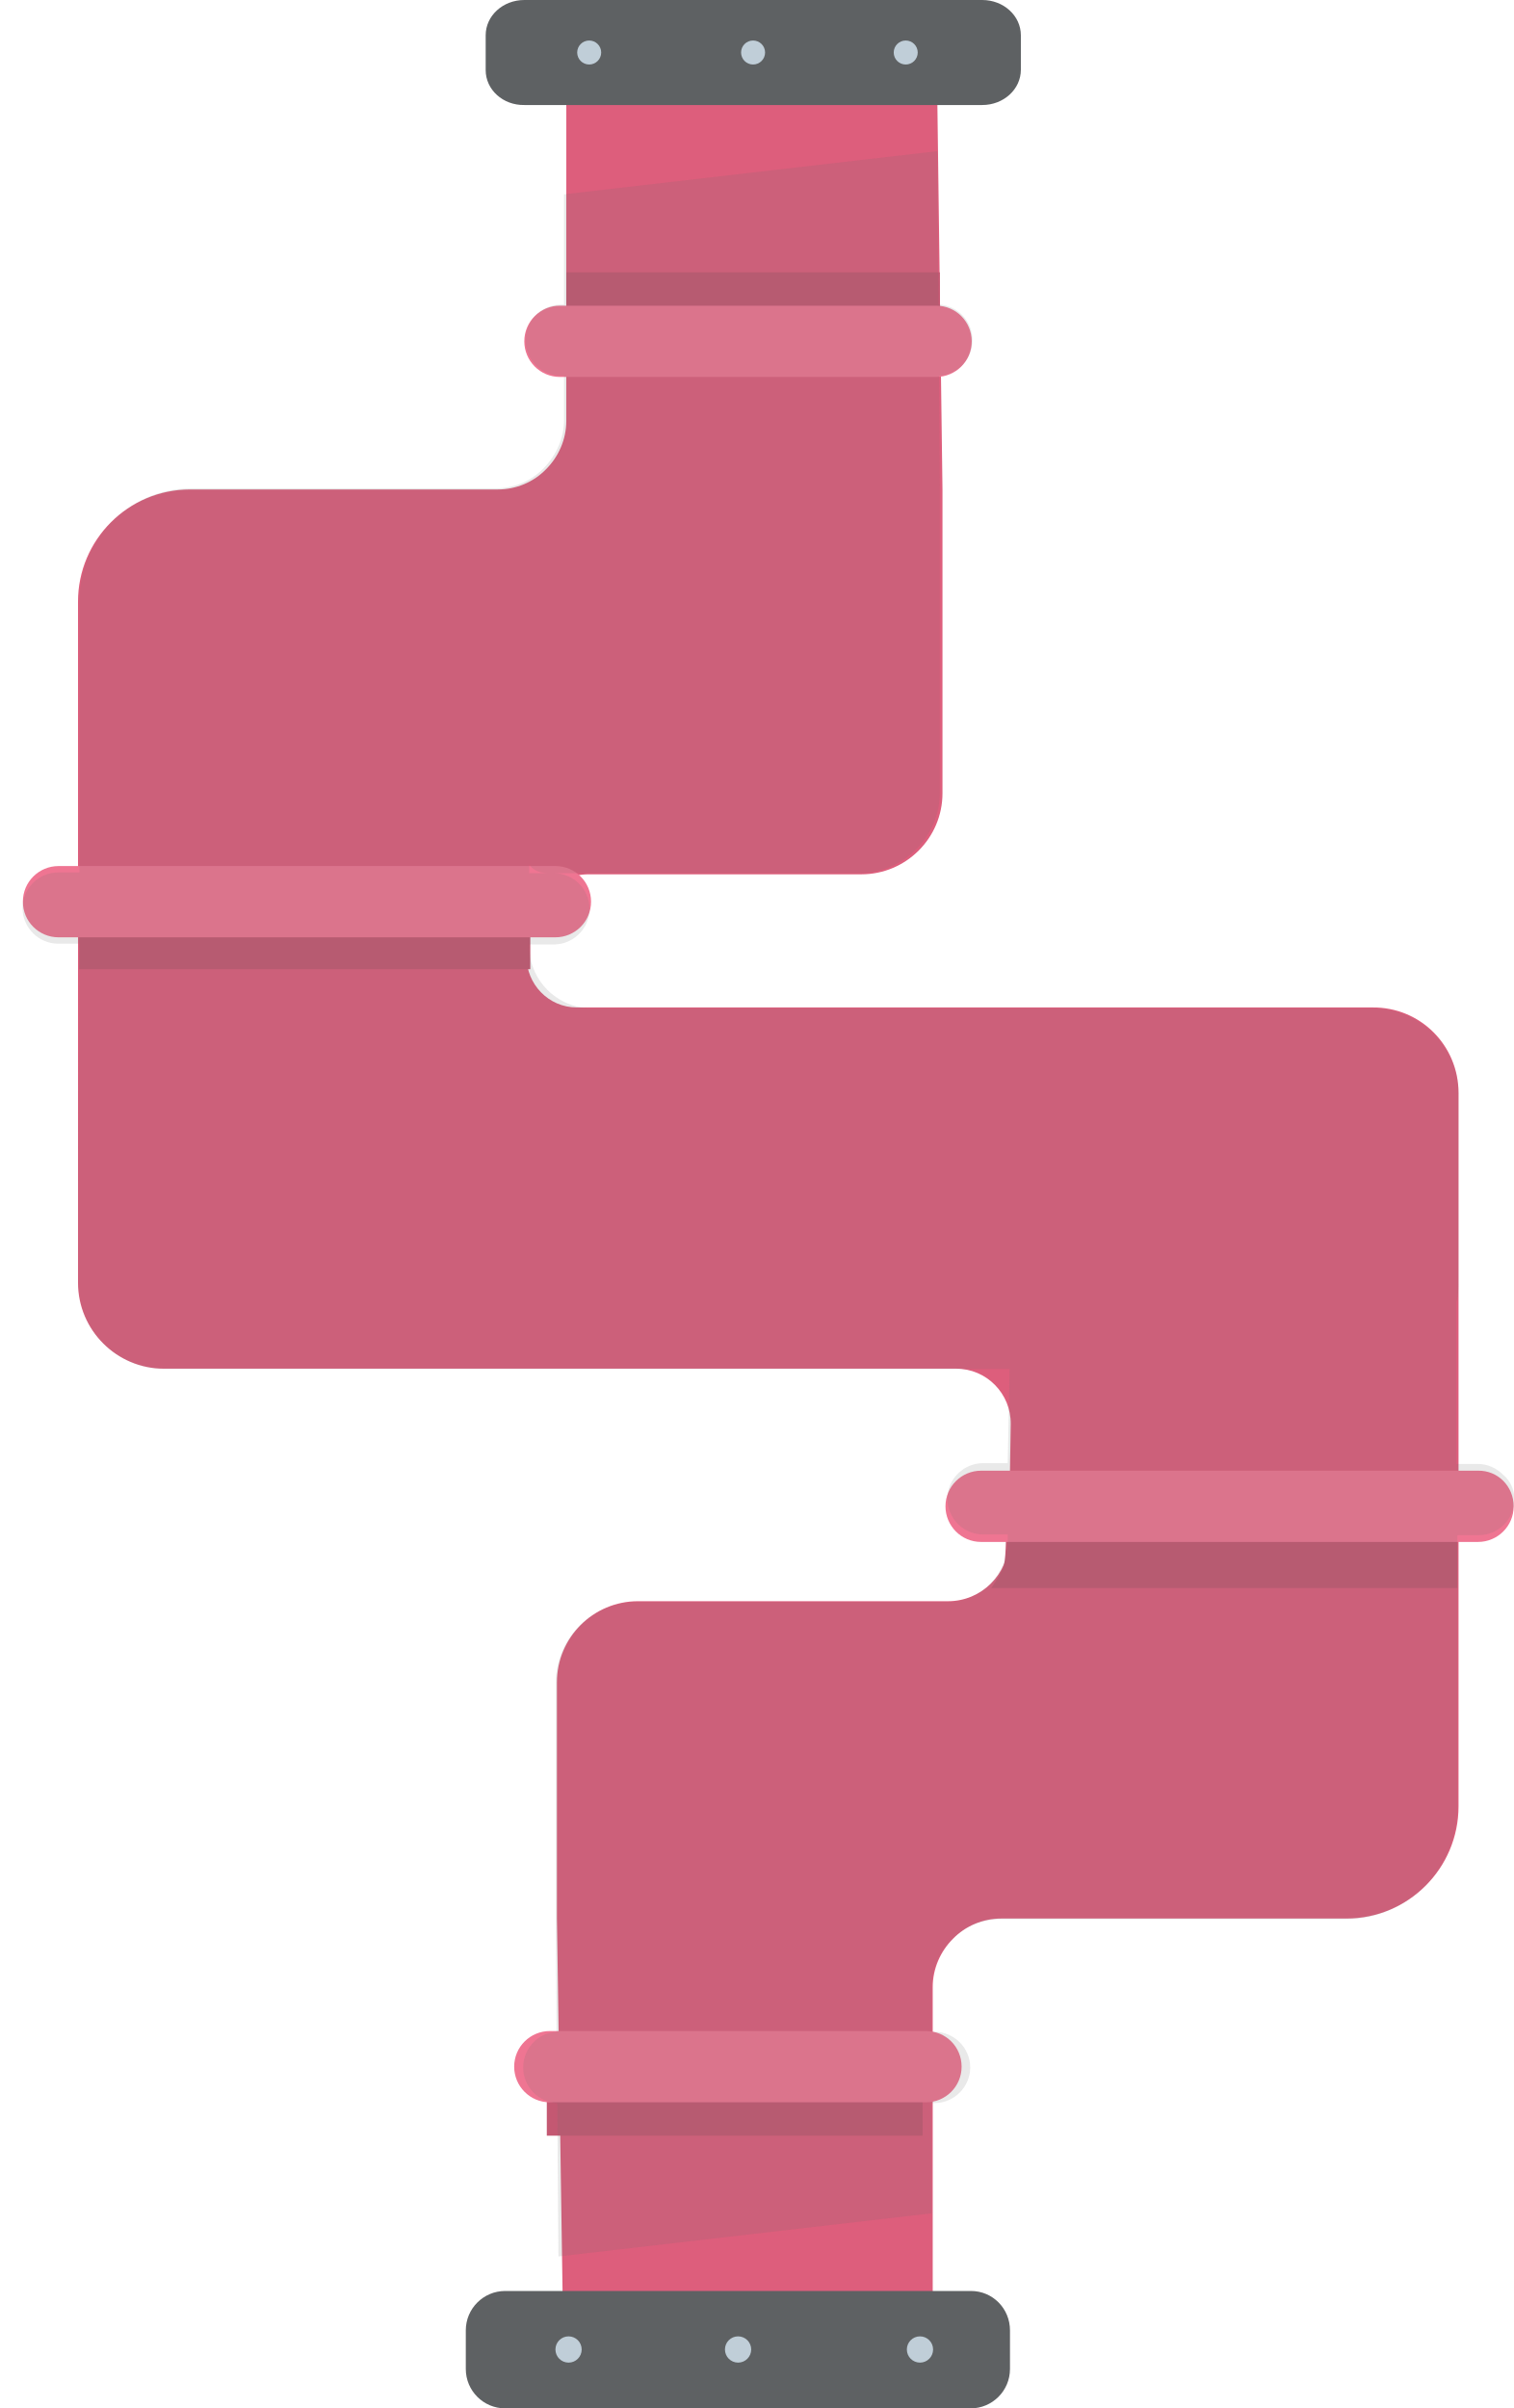
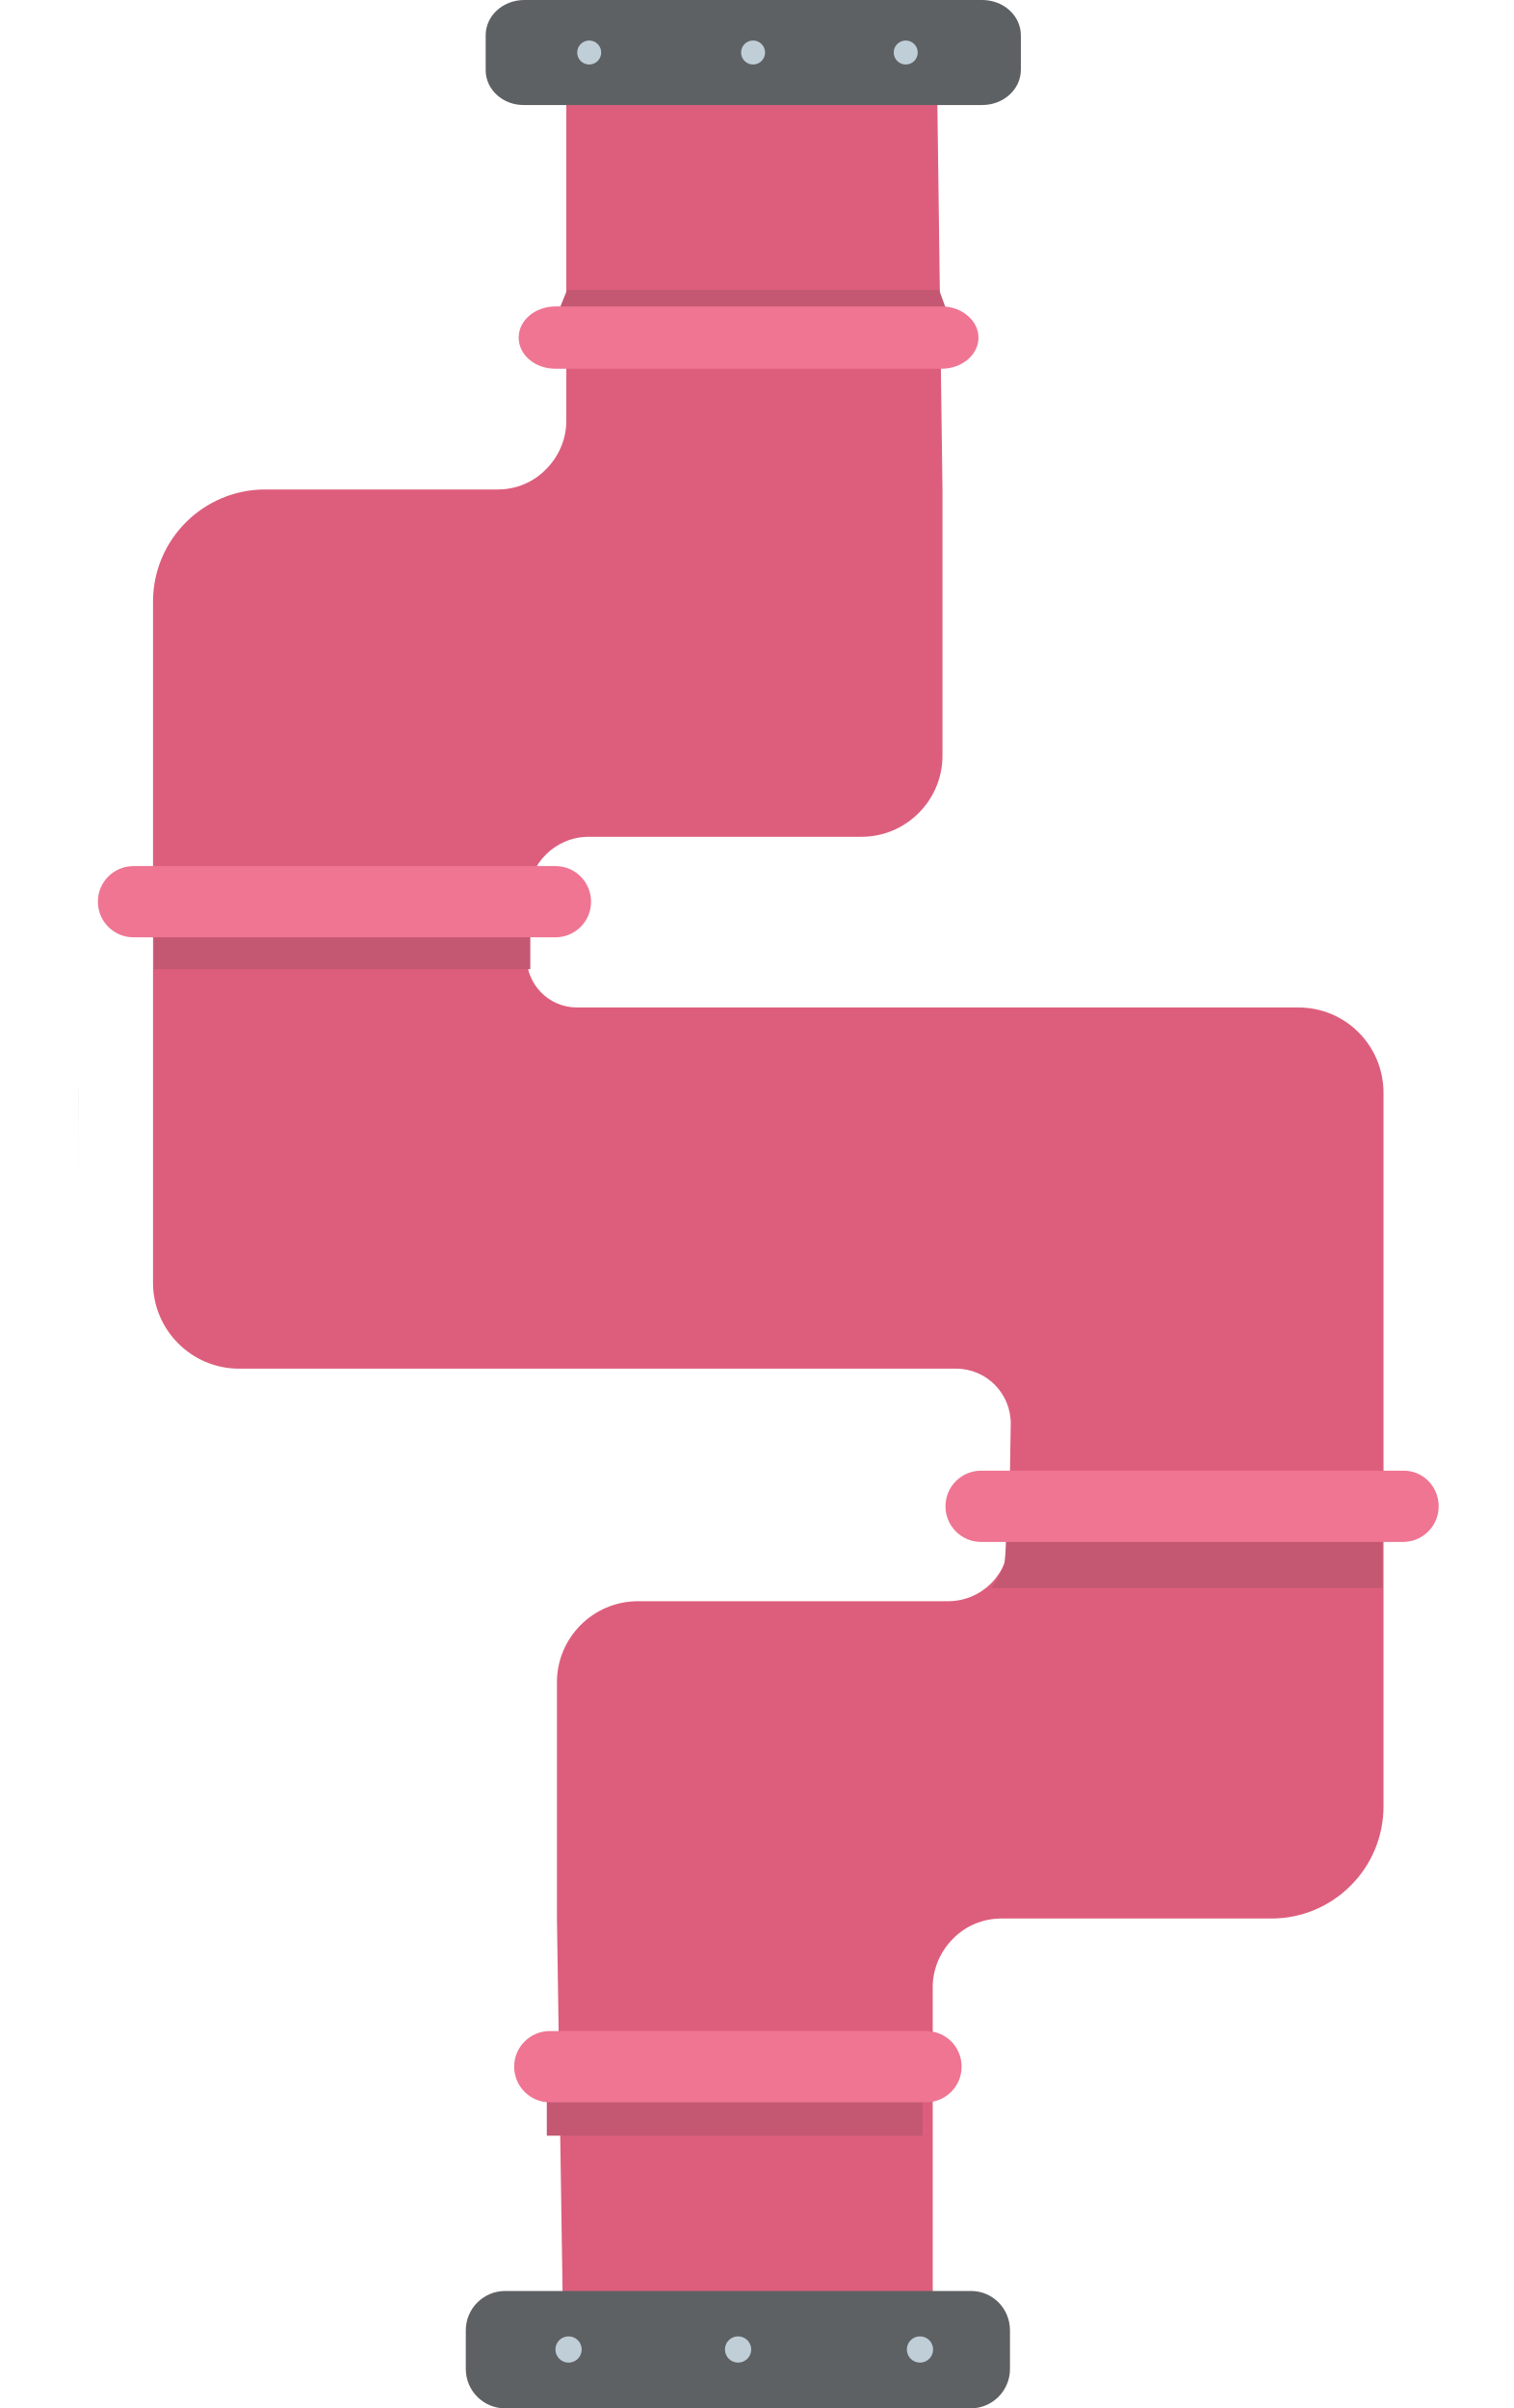
<svg xmlns="http://www.w3.org/2000/svg" version="1.1" id="Layer_1" x="0px" y="0px" viewBox="0 0 403.6 642" style="enable-background:new 0 0 403.6 642;" xml:space="preserve">
  <style type="text/css">
	.st0{opacity:0.15;fill:#6B6B6B;enable-background:new    ;}
	.st1{fill:#DD5E7C;}
- 	.st2{fill:#C45872;}
- 	.st3{fill:#5E6163;}
- 	.st4{fill:#C0CED8;}
+ 	.st2{fill:#5E6163;}
+ 	.st3{fill:#C0CED8;}
+ 	.st4{fill:#C45872;}
	.st5{fill:#EF7592;}
</style>
+   <path class="st0" d="M20.9,289.1l-0.1,27v-24.8C20.8,290.6,20.8,289.8,20.9,289.1z" />
+   <path class="st1" d="M368.9,291.4v190.2c0,16.5-13.4,29.9-29.9,29.9h-72c-5,0-9.6,2-12.9,5.4c-3.3,3.3-5.4,7.9-5.4,12.9v95L150,611  l-1.5-99.5v-63c0-11.9,9.7-21.6,21.6-21.6h82.7c8.9,0,16.2-7.2,16.2-16.2l0.5-31c0.1-8.1-6.4-14.8-14.6-14.8H63.7  c-12.6,0-22.9-10.3-22.9-22.9V160.4c0-16.5,13.4-29.9,29.9-29.9h62c5,0,9.6-2,12.9-5.4c3.3-3.3,5.4-7.9,5.4-12.9v-95h98.8l1.5,113.3  v71c0,11.9-9.7,21.6-21.6,21.6H157c-8.9,0-16.2,7.2-16.2,16.2l-0.4,15.6c-0.1,7.5,5.9,13.7,13.4,13.7H346  C358.7,268.5,368.9,278.7,368.9,291.4z" />
  <g>
-     <path class="st0" d="M20.9,289.1l-0.1,27v-24.8C20.8,290.6,20.8,289.8,20.9,289.1z" />
-     <path class="st1" d="M388.9,291.4v190.2c0,16.5-13.4,29.9-29.9,29.9h-92c-5,0-9.6,2-12.9,5.4c-3.3,3.3-5.4,7.9-5.4,12.9v95L150,611   l-1.5-99.5v-63c0-11.9,9.7-21.6,21.6-21.6h82.7c8.9,0,16.2-7.2,16.2-16.2l0.5-31c0.1-8.1-6.4-14.8-14.6-14.8H43.7   c-12.6,0-22.9-10.3-22.9-22.9V160.4c0-16.5,13.4-29.9,29.9-29.9h82c5,0,9.6-2,12.9-5.4c3.3-3.3,5.4-7.9,5.4-12.9v-95h98.8   l1.5,113.3v81c0,11.9-9.7,21.6-21.6,21.6H157c-8.9,0-16.2,7.2-16.2,16.2l-0.4,5.6c-0.1,7.5,5.9,13.7,13.4,13.7H366   C378.7,268.5,388.9,278.7,388.9,291.4z" />
-     <rect x="151" y="72.6" class="st2" width="99.6" height="17" />
-     <g>
-       <path class="st3" d="M129.5,18.7V9.4c0-5.2,4.6-9.4,10.3-9.4l122.1,0c5.7,0,10.3,4.2,10.3,9.4v9.2c0,5.2-4.6,9.4-10.3,9.4H139.8    C134.1,28.1,129.5,23.9,129.5,18.7z" />
-       <circle class="st4" cx="157.1" cy="14" r="3.2" />
-       <circle class="st4" cx="200.8" cy="14" r="3.2" />
-       <circle class="st4" cx="241.5" cy="14" r="3.2" />
-     </g>
-     <path class="st5" d="M139.8,91L139.8,91c0-5.3,4.3-9.5,9.5-9.5h100.3c5.3,0,9.5,4.3,9.5,9.5v0c0,5.3-4.3,9.5-9.5,9.5H149.3   C144,100.5,139.8,96.2,139.8,91z" />
-     <g>
-       <path class="st2" d="M141.4,258.4c-40.1,0-80.2,0-120.3,0v-17c40.1,0,80.2,0,120.3,0C141.4,247.1,141.4,252.8,141.4,258.4z" />
-       <path class="st5" d="M6.1,240.4L6.1,240.4c0-5.3,4.3-9.5,9.5-9.5h132.5c5.3,0,9.5,4.3,9.5,9.5v0c0,5.3-4.3,9.5-9.5,9.5H15.6    C10.4,249.9,6.1,245.7,6.1,240.4z" />
-     </g>
-     <rect x="145.8" y="552.4" class="st2" width="100.2" height="17" />
-     <g>
-       <path class="st3" d="M269.3,621.3v10.3c0,5.8-4.7,10.5-10.5,10.5H134.7c-5.8,0-10.5-4.7-10.5-10.5v-10.3c0-5.8,4.7-10.5,10.5-10.5    h124.2C264.7,610.8,269.3,615.5,269.3,621.3z" />
-       <circle class="st4" cx="245.3" cy="626.4" r="3.5" />
-       <circle class="st4" cx="196.8" cy="626.4" r="3.5" />
-       <circle class="st4" cx="151.6" cy="626.4" r="3.5" />
-     </g>
-     <path class="st5" d="M256.4,551L256.4,551c0,5.3-4.3,9.5-9.5,9.5H146.6c-5.3,0-9.5-4.3-9.5-9.5v0c0-5.3,4.3-9.5,9.5-9.5h100.3   C252.2,541.5,256.4,545.7,256.4,551z" />
-     <g>
-       <path class="st2" d="M267.7,417.3c0.6-2.4,0.6-10.9,0.6-10.9h120.3v17H264.3C264.3,423.4,267.2,419.2,267.7,417.3z" />
-       <path class="st5" d="M403.6,401.6L403.6,401.6c0,5.3-4.3,9.5-9.5,9.5H261.6c-5.3,0-9.5-4.3-9.5-9.5v0c0-5.3,4.3-9.5,9.5-9.5h132.5    C399.4,392,403.6,396.3,403.6,401.6z" />
-     </g>
-     <path class="st0" d="M403.8,399.8c0,5.2-4.3,9.5-9.5,9.5h-5.7c0,0,0,0,0,0v72.5c0,16.5-13.4,29.9-29.9,29.9h-92   c-5,0-9.6,2-12.9,5.4c-3.3,3.3-5.4,7.9-5.4,12.9v11.7h0.8c2.6,0,5,1.1,6.7,2.8c1.7,1.7,2.8,4.1,2.8,6.7s-1.1,5-2.8,6.7   c-1.7,1.7-4.1,2.8-6.7,2.8h-0.8v29.4c0,0,0,0,0,0l-99.5,11.5c0,0,0,0,0,0l-0.3-40.9c0,0,0,0,0,0c-5.1-0.2-9.1-4.4-9.1-9.5   c0-5,3.9-9.2,8.9-9.5l0,0l-0.2-30v-63c0-11.9,9.7-21.6,21.6-21.6h82.7c8.9,0,16.2-7.2,16.2-16.2v-1.8c0,0,0,0,0,0h-6.6   c-2.6,0-5-1.1-6.7-2.8c-1.7-1.7-2.8-4.1-2.8-6.7c0-5.2,4.3-9.5,9.5-9.5h6.6l0,0l0.5-25.1H43.8c-12.6,0-22.9-10.3-22.9-22.9v-25.9   l0.1-27l0.2-37.6c0,0,0,0,0,0h-5.7c-2.6,0-5-1.1-6.7-2.8c-1.7-1.7-2.8-4.1-2.8-6.7c0-5.2,4.3-9.5,9.5-9.5h5.7c0,0,0,0,0,0v-72.5   c0-16.5,13.4-29.9,29.9-29.9h81c5.1,0,9.6-2,12.9-5.4s5.4-7.9,5.4-12.9v-11.7h-0.8c-2.6,0-5-1.1-6.7-2.8c-1.7-1.7-2.8-4.1-2.8-6.7   s1.1-5,2.8-6.7c1.7-1.7,4.1-2.8,6.7-2.8h0.8V51.8c0,0,0,0,0,0l99.5-11.5c0,0,0,0,0,0l0.3,40.9l0,0c5.1,0.2,9.1,4.4,9.1,9.5   c0,5-3.9,9.2-8.9,9.5c0,0,0,0,0,0l0.2,30v81c0,11.9-9.7,21.6-21.6,21.6h-82.7c-8.9,0-5.2-10.8-5.2-1.8v1.8l0,0h6.6   c2.6,0,5,1.1,6.7,2.8c1.7,1.7,2.8,4.1,2.8,6.7c0,5.2-4.3,9.5-9.5,9.5h-6.6c0,0,0,0,0,0v0c-0.2,9.3,7.3,17,16.6,17h208.3   c12.6,0,22.9,10.3,22.9,22.9v50.6c0,1.8-0.2,3.5-0.6,5.1v42.9c0,0,0,0,0,0h5.7c2.6,0,5,1.1,6.7,2.8   C402.7,394.7,403.8,397.1,403.8,399.8z" />
+     <path class="st2" d="M129.5,18.7V9.4c0-5.2,4.6-9.4,10.3-9.4h122.1c5.7,0,10.3,4.2,10.3,9.4v9.2c0,5.2-4.6,9.4-10.3,9.4H139.8   C134.1,28.1,129.5,23.9,129.5,18.7z" />
+     <circle class="st3" cx="157.1" cy="14" r="3.2" />
+     <circle class="st3" cx="200.8" cy="14" r="3.2" />
+     <circle class="st3" cx="241.5" cy="14" r="3.2" />
  </g>
+   <g>
+     <path class="st4" d="M141.4,258.4c-40.1,0-60.2,0-100.3,0v-17c40.1,0,60.2,0,100.3,0C141.4,247.1,141.4,252.8,141.4,258.4z" />
+     <path class="st5" d="M26.1,240.4L26.1,240.4c0-5.3,4.3-9.5,9.5-9.5h112.5c5.3,0,9.5,4.3,9.5,9.5l0,0c0,5.3-4.3,9.5-9.5,9.5H35.6   C30.4,249.9,26.1,245.7,26.1,240.4z" />
+   </g>
+   <rect x="145.8" y="552.4" class="st4" width="100.2" height="17" />
+   <g>
+     <path class="st2" d="M269.3,621.3v10.3c0,5.8-4.7,10.5-10.5,10.5H134.7c-5.8,0-10.5-4.7-10.5-10.5v-10.3c0-5.8,4.7-10.5,10.5-10.5   h124.2C264.7,610.8,269.3,615.5,269.3,621.3z" />
+     <circle class="st3" cx="245.3" cy="626.4" r="3.5" />
+     <circle class="st3" cx="196.8" cy="626.4" r="3.5" />
+     <circle class="st3" cx="151.6" cy="626.4" r="3.5" />
+   </g>
+   <path class="st5" d="M256.4,551L256.4,551c0,5.3-4.3,9.5-9.5,9.5H146.6c-5.3,0-9.5-4.3-9.5-9.5l0,0c0-5.3,4.3-9.5,9.5-9.5h100.3  C252.2,541.5,256.4,545.7,256.4,551z" />
+   <g>
+     <path class="st4" d="M267.7,417.3c0.6-2.4,0.6-10.9,0.6-10.9h100.3v17H264.3C264.3,423.4,267.2,419.2,267.7,417.3z" />
+     <path class="st5" d="M383.6,401.6L383.6,401.6c0,5.3-4.3,9.5-9.5,9.5H261.6c-5.3,0-9.5-4.3-9.5-9.5l0,0c0-5.3,4.3-9.5,9.5-9.5   h112.5C379.4,392,383.6,396.3,383.6,401.6z" />
+   </g>
+   <polygon class="st4" points="151.2,77.3 250.4,77.3 254.5,88.5 146.7,88.5 " />
+   <path class="st5" d="M138.3,90L138.3,90c0-4.6,4.4-8.3,9.8-8.3h103c5.4,0,9.8,3.8,9.8,8.3l0,0c0,4.6-4.4,8.3-9.8,8.3h-103  C142.6,98.3,138.3,94.6,138.3,90z" />
</svg>
